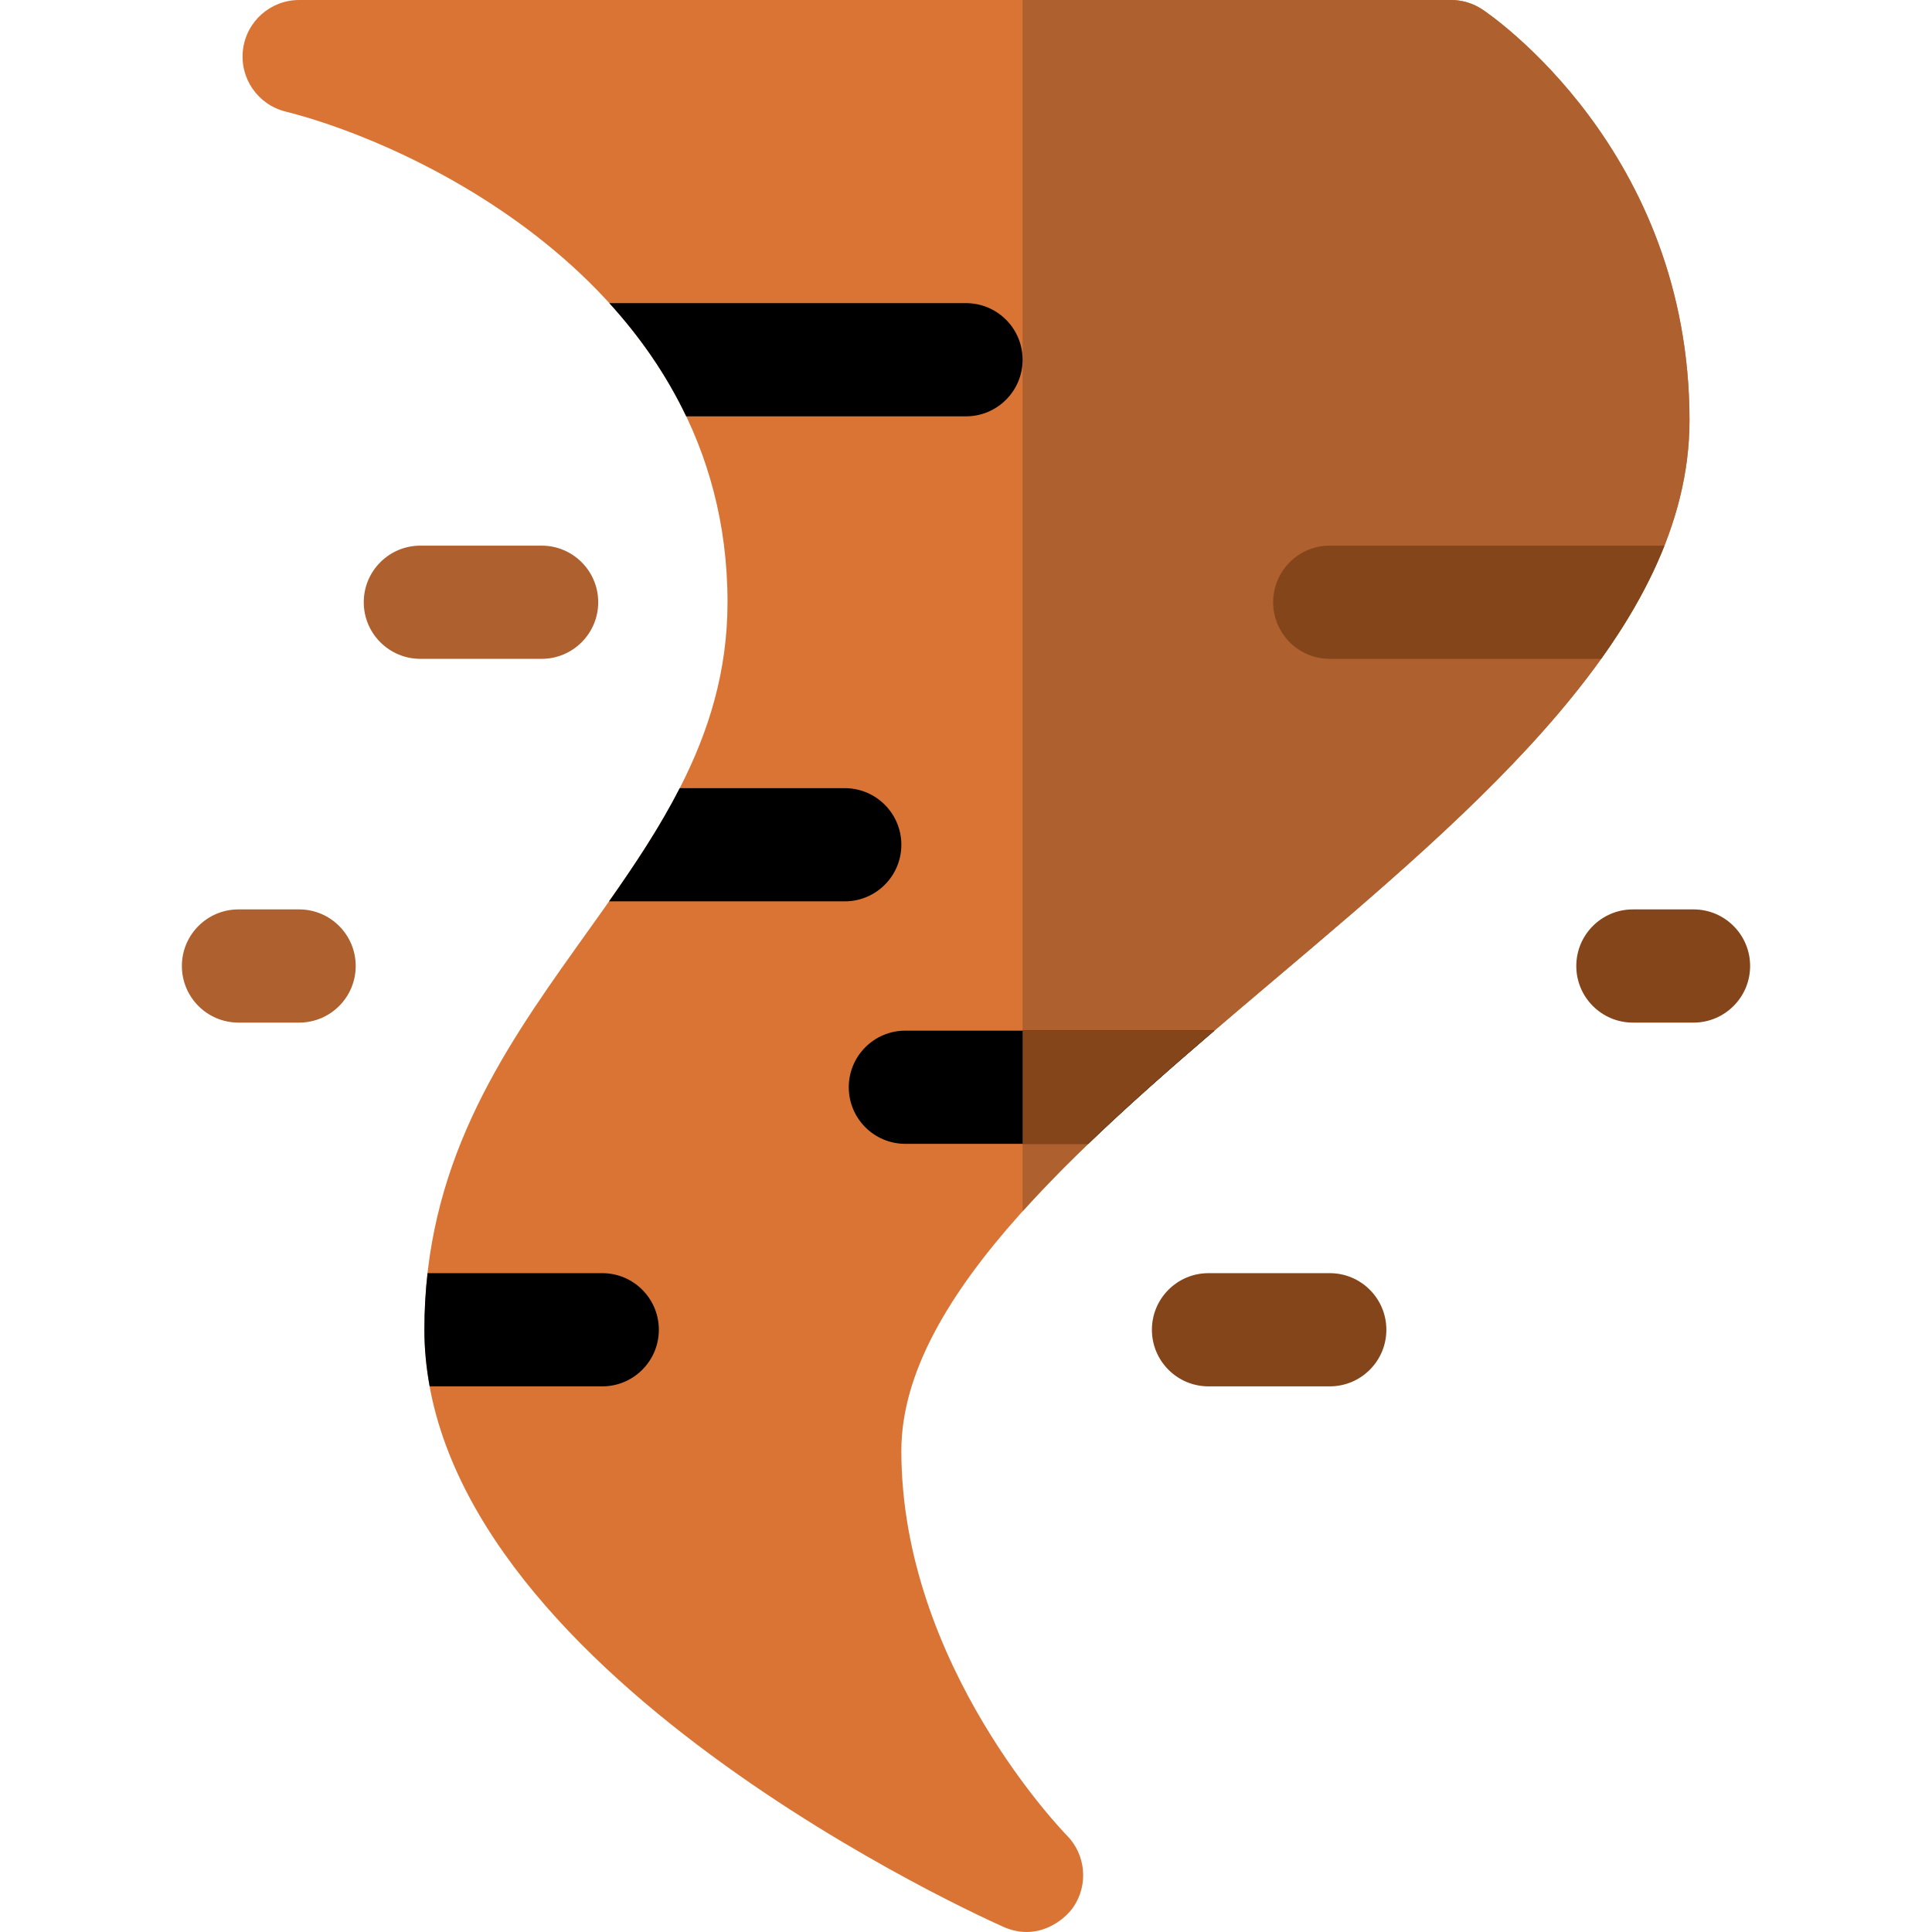
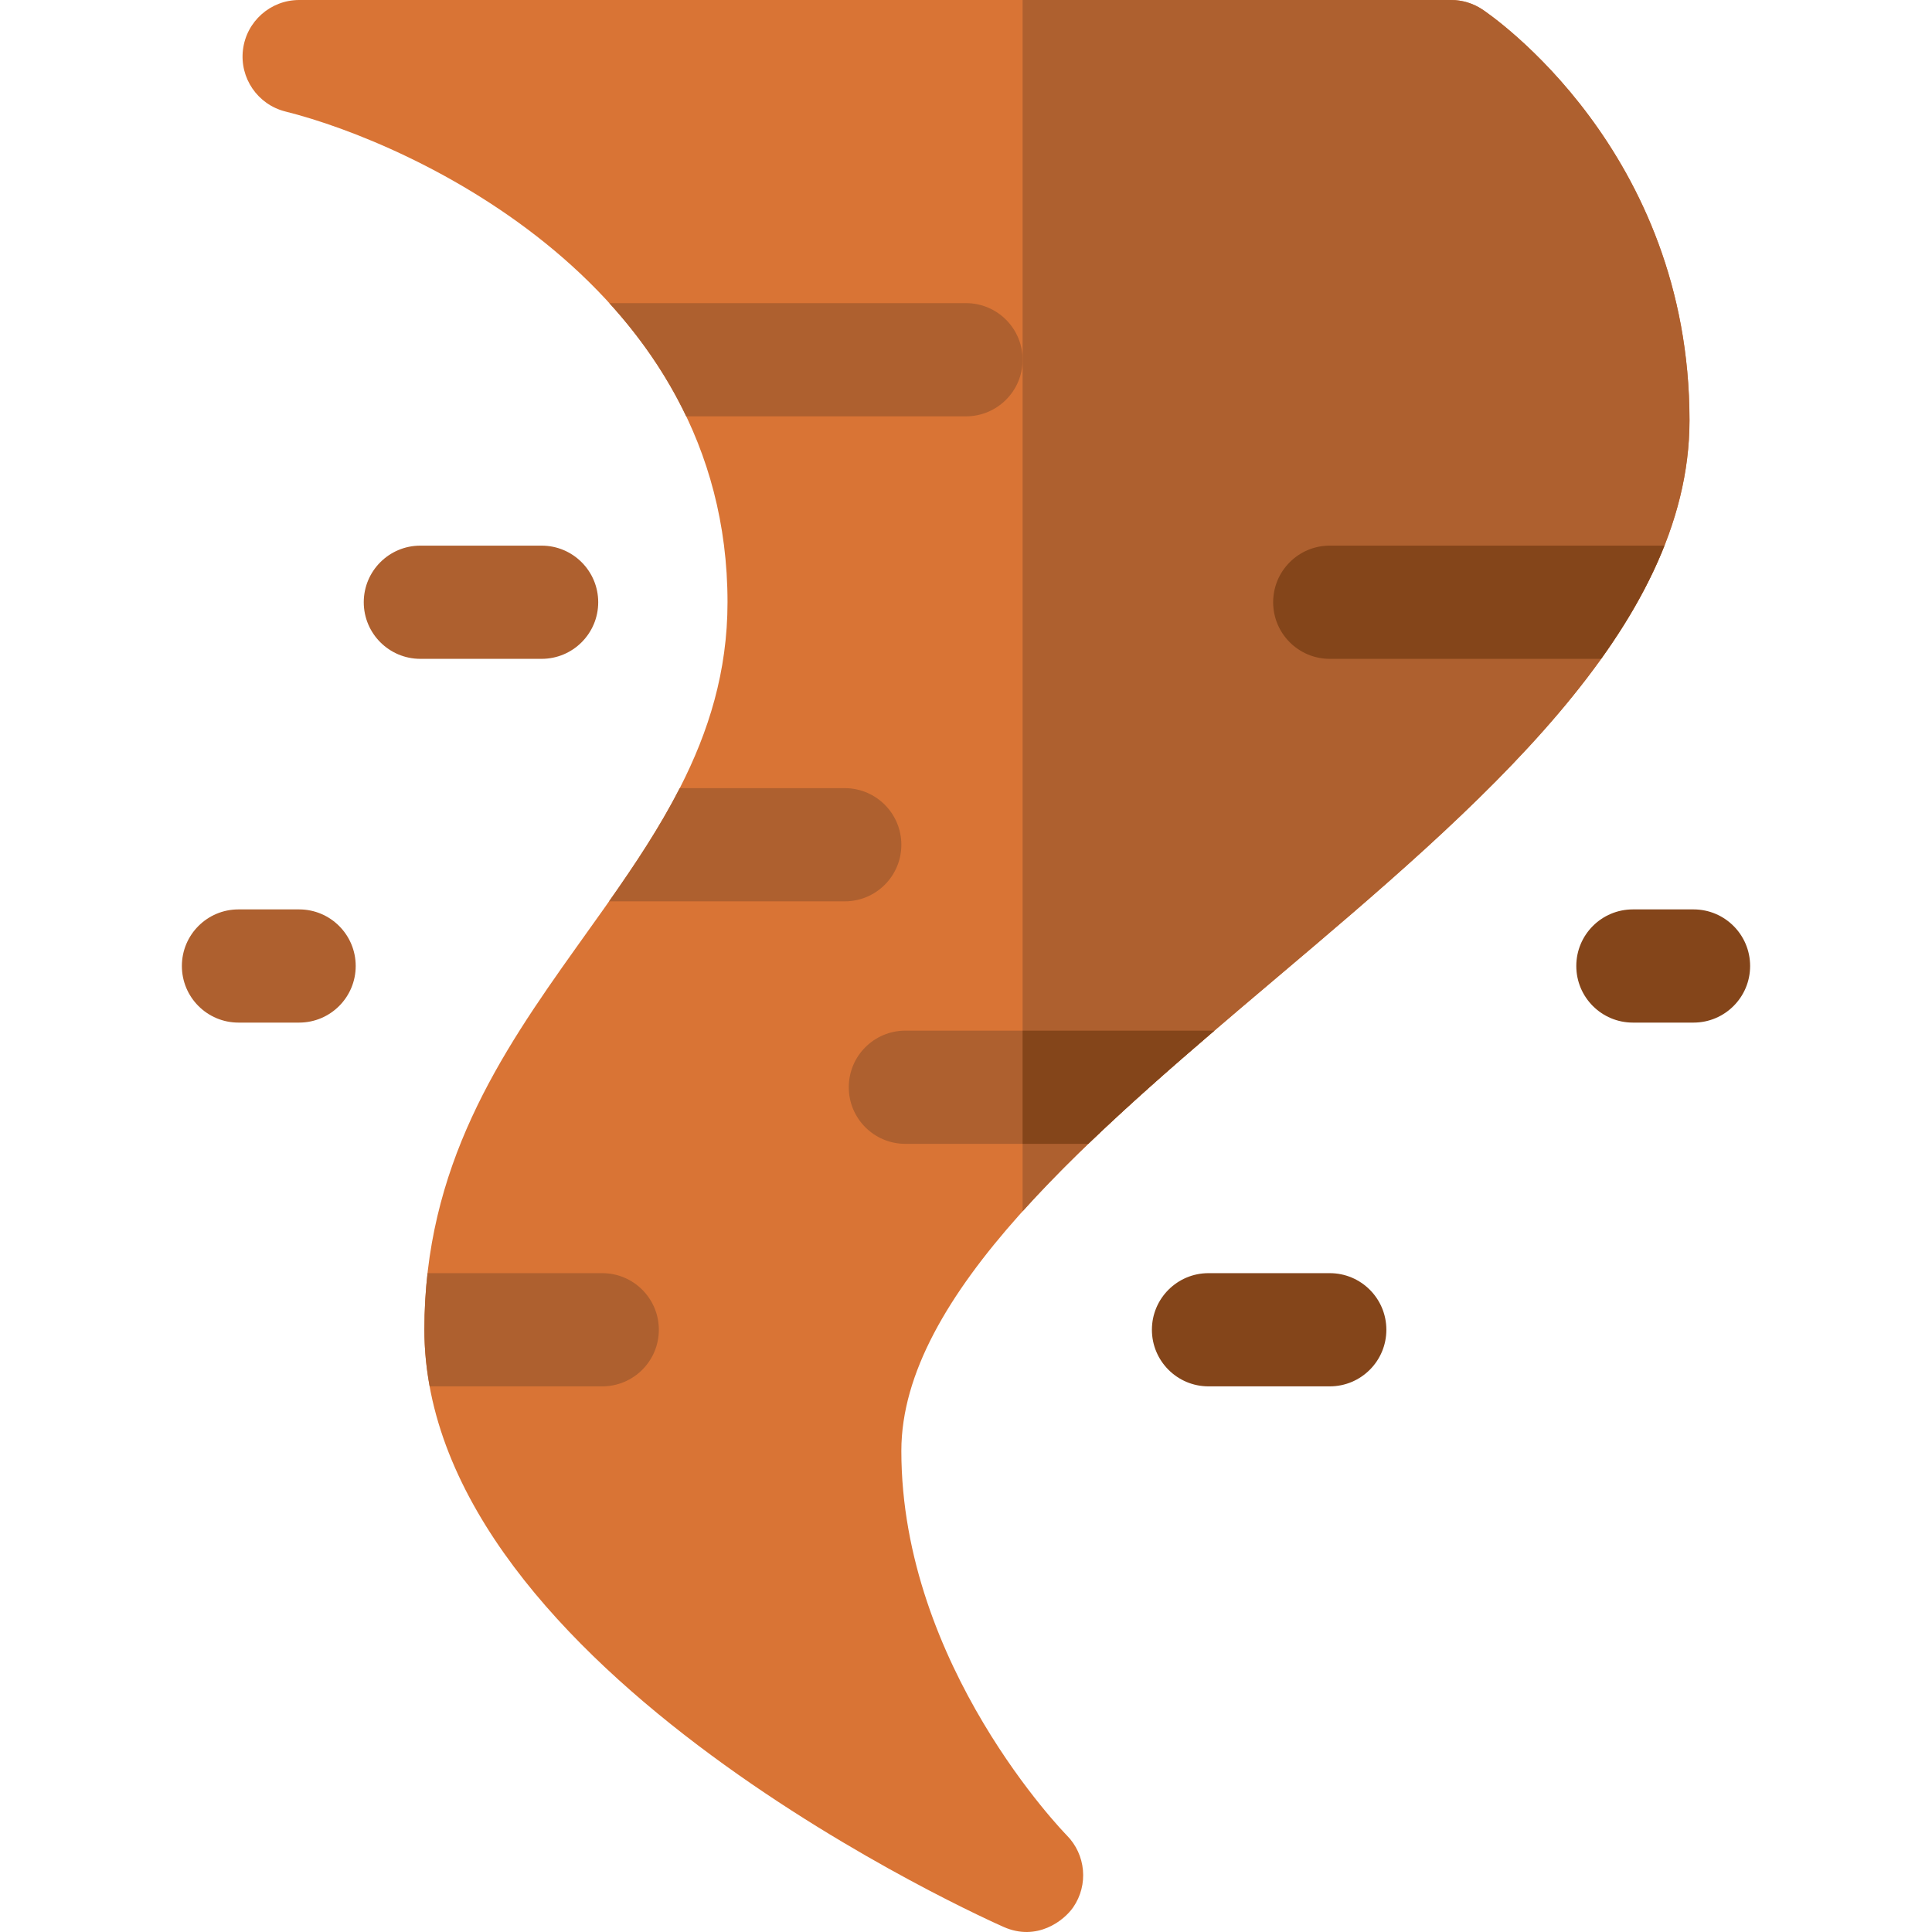
<svg xmlns="http://www.w3.org/2000/svg" version="1.1" x="0" y="0" viewBox="0 0 512 512" style="enable-background:new 0 0 512 512" xml:space="preserve">
  <g>
-     <path fill="#d97435" d="M265.975 510.659c-2.046-.909-153.508-67.74-153.508-158.292 0-86.482 80.333-119.021 80.333-192.782 0-83.584-83.295-121.581-117.171-130.036A15 15 0 0 1 79.267 0h305.267c2.961 0 5.856.876 8.32 2.519 2.241 1.494 54.88 37.405 54.88 108.871 0 55.152-55.791 102.355-109.744 148.004-48.732 41.23-99.123 83.865-99.123 125.104 0 57.018 43.391 101.431 43.829 101.873 5.081 5.124 5.805 13.15 1.707 19.09-2.445 3.54-9.605 9.119-18.428 5.198" opacity="1" data-original="#d97435" />
-     <path fill="#ae602f" d="M337.989 259.393c53.954-45.649 109.744-92.852 109.744-148.004 0-71.466-52.639-107.377-54.88-108.871A15 15 0 0 0 384.533 0H271v321.001c18.588-20.653 42.987-41.301 66.989-61.608M143.533 174.6H111.4c-8.284 0-15-6.716-15-15s6.716-15 15-15h32.133c8.284 0 15 6.716 15 15s-6.716 15-15 15" opacity="1" data-original="#ae602f" />
-     <path fill="#84451a" d="M352.4 367.4h-32.133c-8.284 0-15-6.716-15-15s6.716-15 15-15H352.4c8.284 0 15 6.716 15 15s-6.716 15-15 15M448.8 271h-16.066c-8.284 0-15-6.716-15-15s6.716-15 15-15H448.8c8.284 0 15 6.716 15 15s-6.716 15-15 15" opacity="1" data-original="#84451a" />
-     <path fill="#ae602f" d="M79.267 271H63.2c-8.284 0-15-6.716-15-15s6.716-15 15-15h16.066c8.284 0 15 6.716 15 15s-6.715 15-14.999 15" opacity="1" data-original="#ae602f" />
-     <path fill="#84451a" d="M441.096 144.6H352.4c-8.284 0-15 6.716-15 15s6.716 15 15 15h71.928c6.991-9.777 12.725-19.761 16.768-30" opacity="1" data-original="#84451a" />
-     <g fill="#ae602f">
-       <path d="M174.6 352.4c0-8.284-6.716-15-15-15h-46.297c-.541 4.811-.836 9.79-.836 14.967 0 5.09.502 10.101 1.406 15.033H159.6c8.284 0 15-6.716 15-15M223.867 238.867c8.284 0 15-6.716 15-15s-6.716-15-15-15h-43.725c-5.302 10.362-11.834 20.191-18.729 30zM256 80.333h-94.523c7.975 8.758 15.007 18.728 20.378 30H256c8.284 0 15-6.716 15-15s-6.716-15-15-15M239.933 273.133c-8.284 0-15 6.716-15 15s6.716 15 15 15h48.458c10.429-10.037 21.807-20.05 33.424-30z" fill="#000000" opacity="1" data-original="#000000" />
+     <g class="funnel">
+       <path fill="#d97435" opacity="1" data-original="#d97435" d="M265.975 510.659c-2.046-.909-153.508-67.74-153.508-158.292 0-86.482 80.333-119.021 80.333-192.782 0-83.584-83.295-121.581-117.171-130.036A15 15 0 0 1 79.267 0h305.267c2.961 0 5.856.876 8.32 2.519 2.241 1.494 54.88 37.405 54.88 108.871 0 55.152-55.791 102.355-109.744 148.004-48.732 41.23-99.123 83.865-99.123 125.104 0 57.018 43.391 101.431 43.829 101.873 5.081 5.124 5.805 13.15 1.707 19.09-2.445 3.54-9.605 9.119-18.428 5.198" />
+       <path fill="#ae602f" opacity="1" data-original="#ae602f" d="M337.989 259.393c53.954-45.649 109.744-92.852 109.744-148.004 0-71.466-52.639-107.377-54.88-108.871A15 15 0 0 0 384.533 0H271v321.001c18.588-20.653 42.987-41.301 66.989-61.608" />
+       <path fill="#84451a" opacity="1" data-original="#84451a" d="M441.096 144.6H352.4c-8.284 0-15 6.716-15 15s6.716 15 15 15h71.928c6.991-9.777 12.725-19.761 16.768-30" />
+       <path fill="#ae602f" opacity="1" data-original="#000000" d="M174.6 352.4c0-8.284-6.716-15-15-15h-46.297c-.541 4.811-.836 9.79-.836 14.967 0 5.09.502 10.101 1.406 15.033H159.6c8.284 0 15-6.716 15-15" />
+       <path fill="#ae602f" opacity="1" data-original="#000000" d="M223.867 238.867c8.284 0 15-6.716 15-15s-6.716-15-15-15h-43.725c-5.302 10.362-11.834 20.191-18.729 30z" />
+       <path fill="#ae602f" opacity="1" data-original="#000000" d="M256 80.333h-94.523c7.975 8.758 15.007 18.728 20.378 30H256c8.284 0 15-6.716 15-15s-6.716-15-15-15" />
+       <path fill="#ae602f" opacity="1" data-original="#000000" d="M239.933 273.133c-8.284 0-15 6.716-15 15s6.716 15 15 15h48.458c10.429-10.037 21.807-20.05 33.424-30z" />
+       <path fill="#84451a" opacity="1" data-original="#84451a" d="M321.815 273.133H271v30h17.391c10.429-10.037 21.807-20.05 33.424-30" />
    </g>
-     <path fill="#84451a" d="M321.815 273.133H271v30h17.391c10.429-10.037 21.807-20.05 33.424-30" opacity="1" data-original="#84451a" />
+     <g class="debris debris-1">
+       <path fill="#ae602f" opacity="1" data-original="#ae602f" d="M143.533 174.6H111.4c-8.284 0-15-6.716-15-15s6.716-15 15-15h32.133c8.284 0 15 6.716 15 15s-6.716 15-15 15" />
+     </g>
+     <g class="debris debris-2">
+       <path fill="#ae602f" opacity="1" data-original="#ae602f" d="M79.267 271H63.2c-8.284 0-15-6.716-15-15s6.716-15 15-15h16.066c8.284 0 15 6.716 15 15s-6.715 15-14.999 15" />
+     </g>
+     <g class="debris debris-3">
+       <path fill="#84451a" opacity="1" data-original="#84451a" d="M448.8 271h-16.066c-8.284 0-15-6.716-15-15s6.716-15 15-15H448.8c8.284 0 15 6.716 15 15s-6.716 15-15 15" />
+     </g>
+     <g class="debris debris-4">
+       <path fill="#84451a" opacity="1" data-original="#84451a" d="M352.4 367.4h-32.133c-8.284 0-15-6.716-15-15s6.716-15 15-15H352.4c8.284 0 15 6.716 15 15s-6.716 15-15 15" />
+     </g>
  </g>
</svg>
